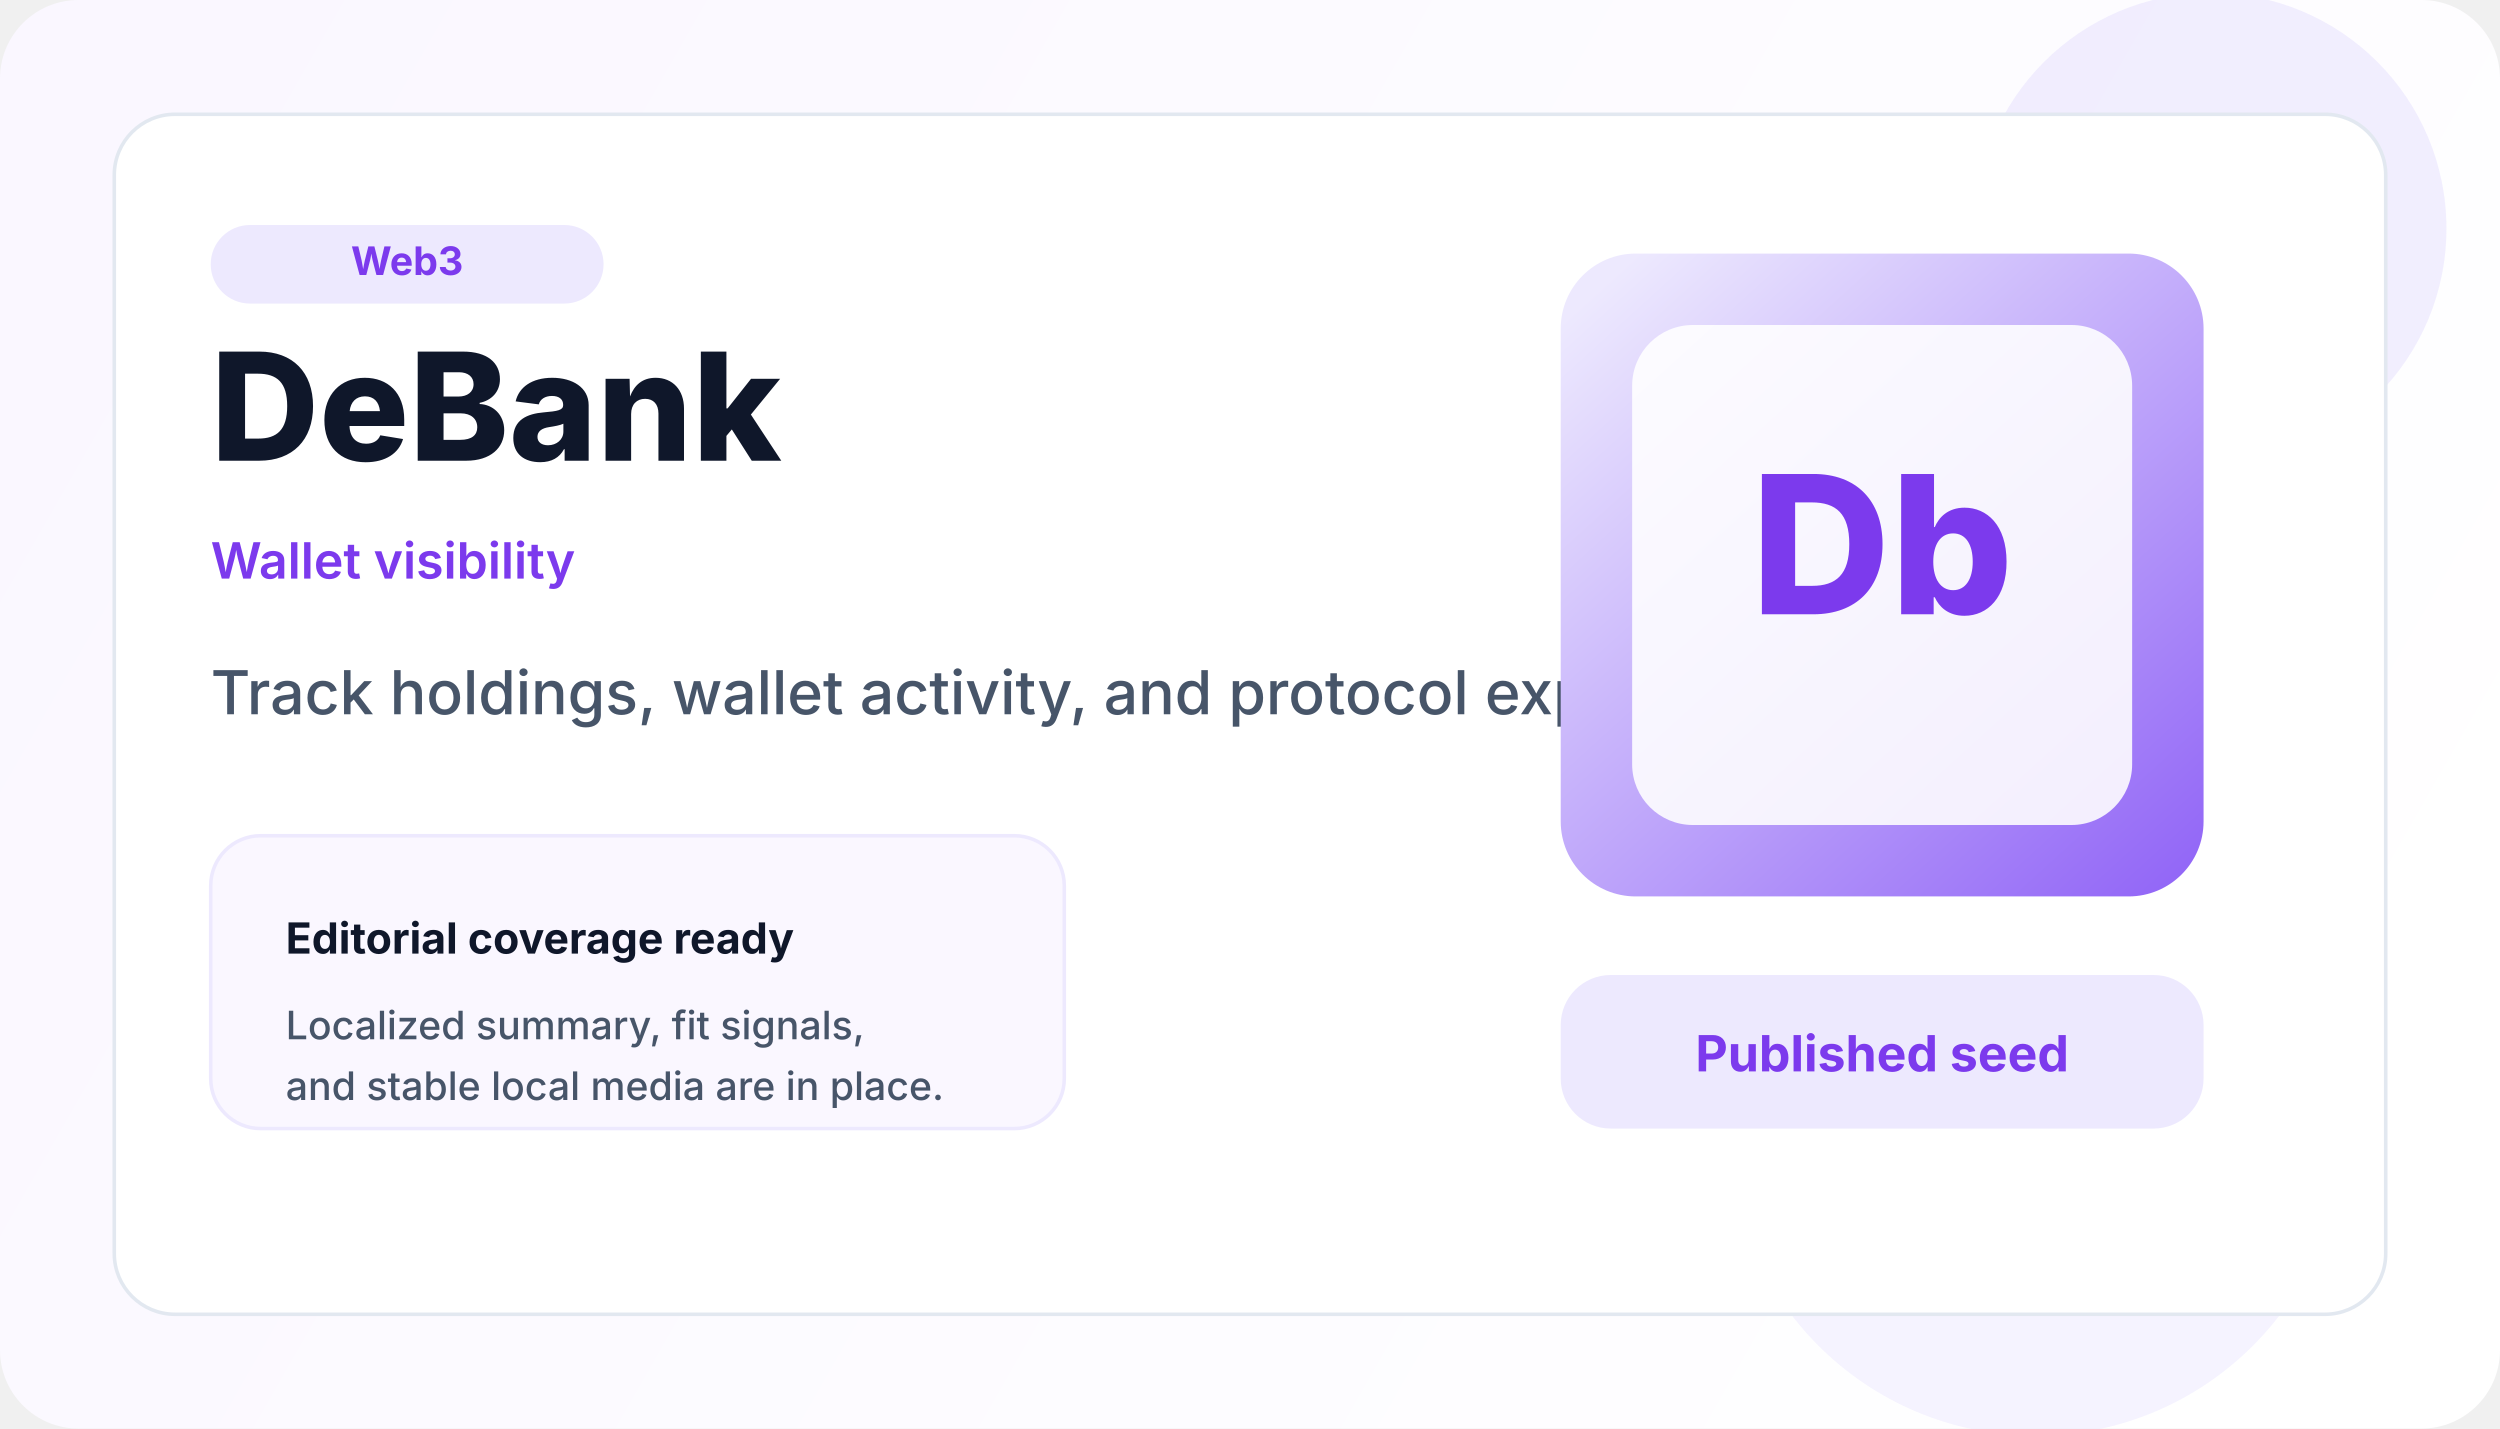
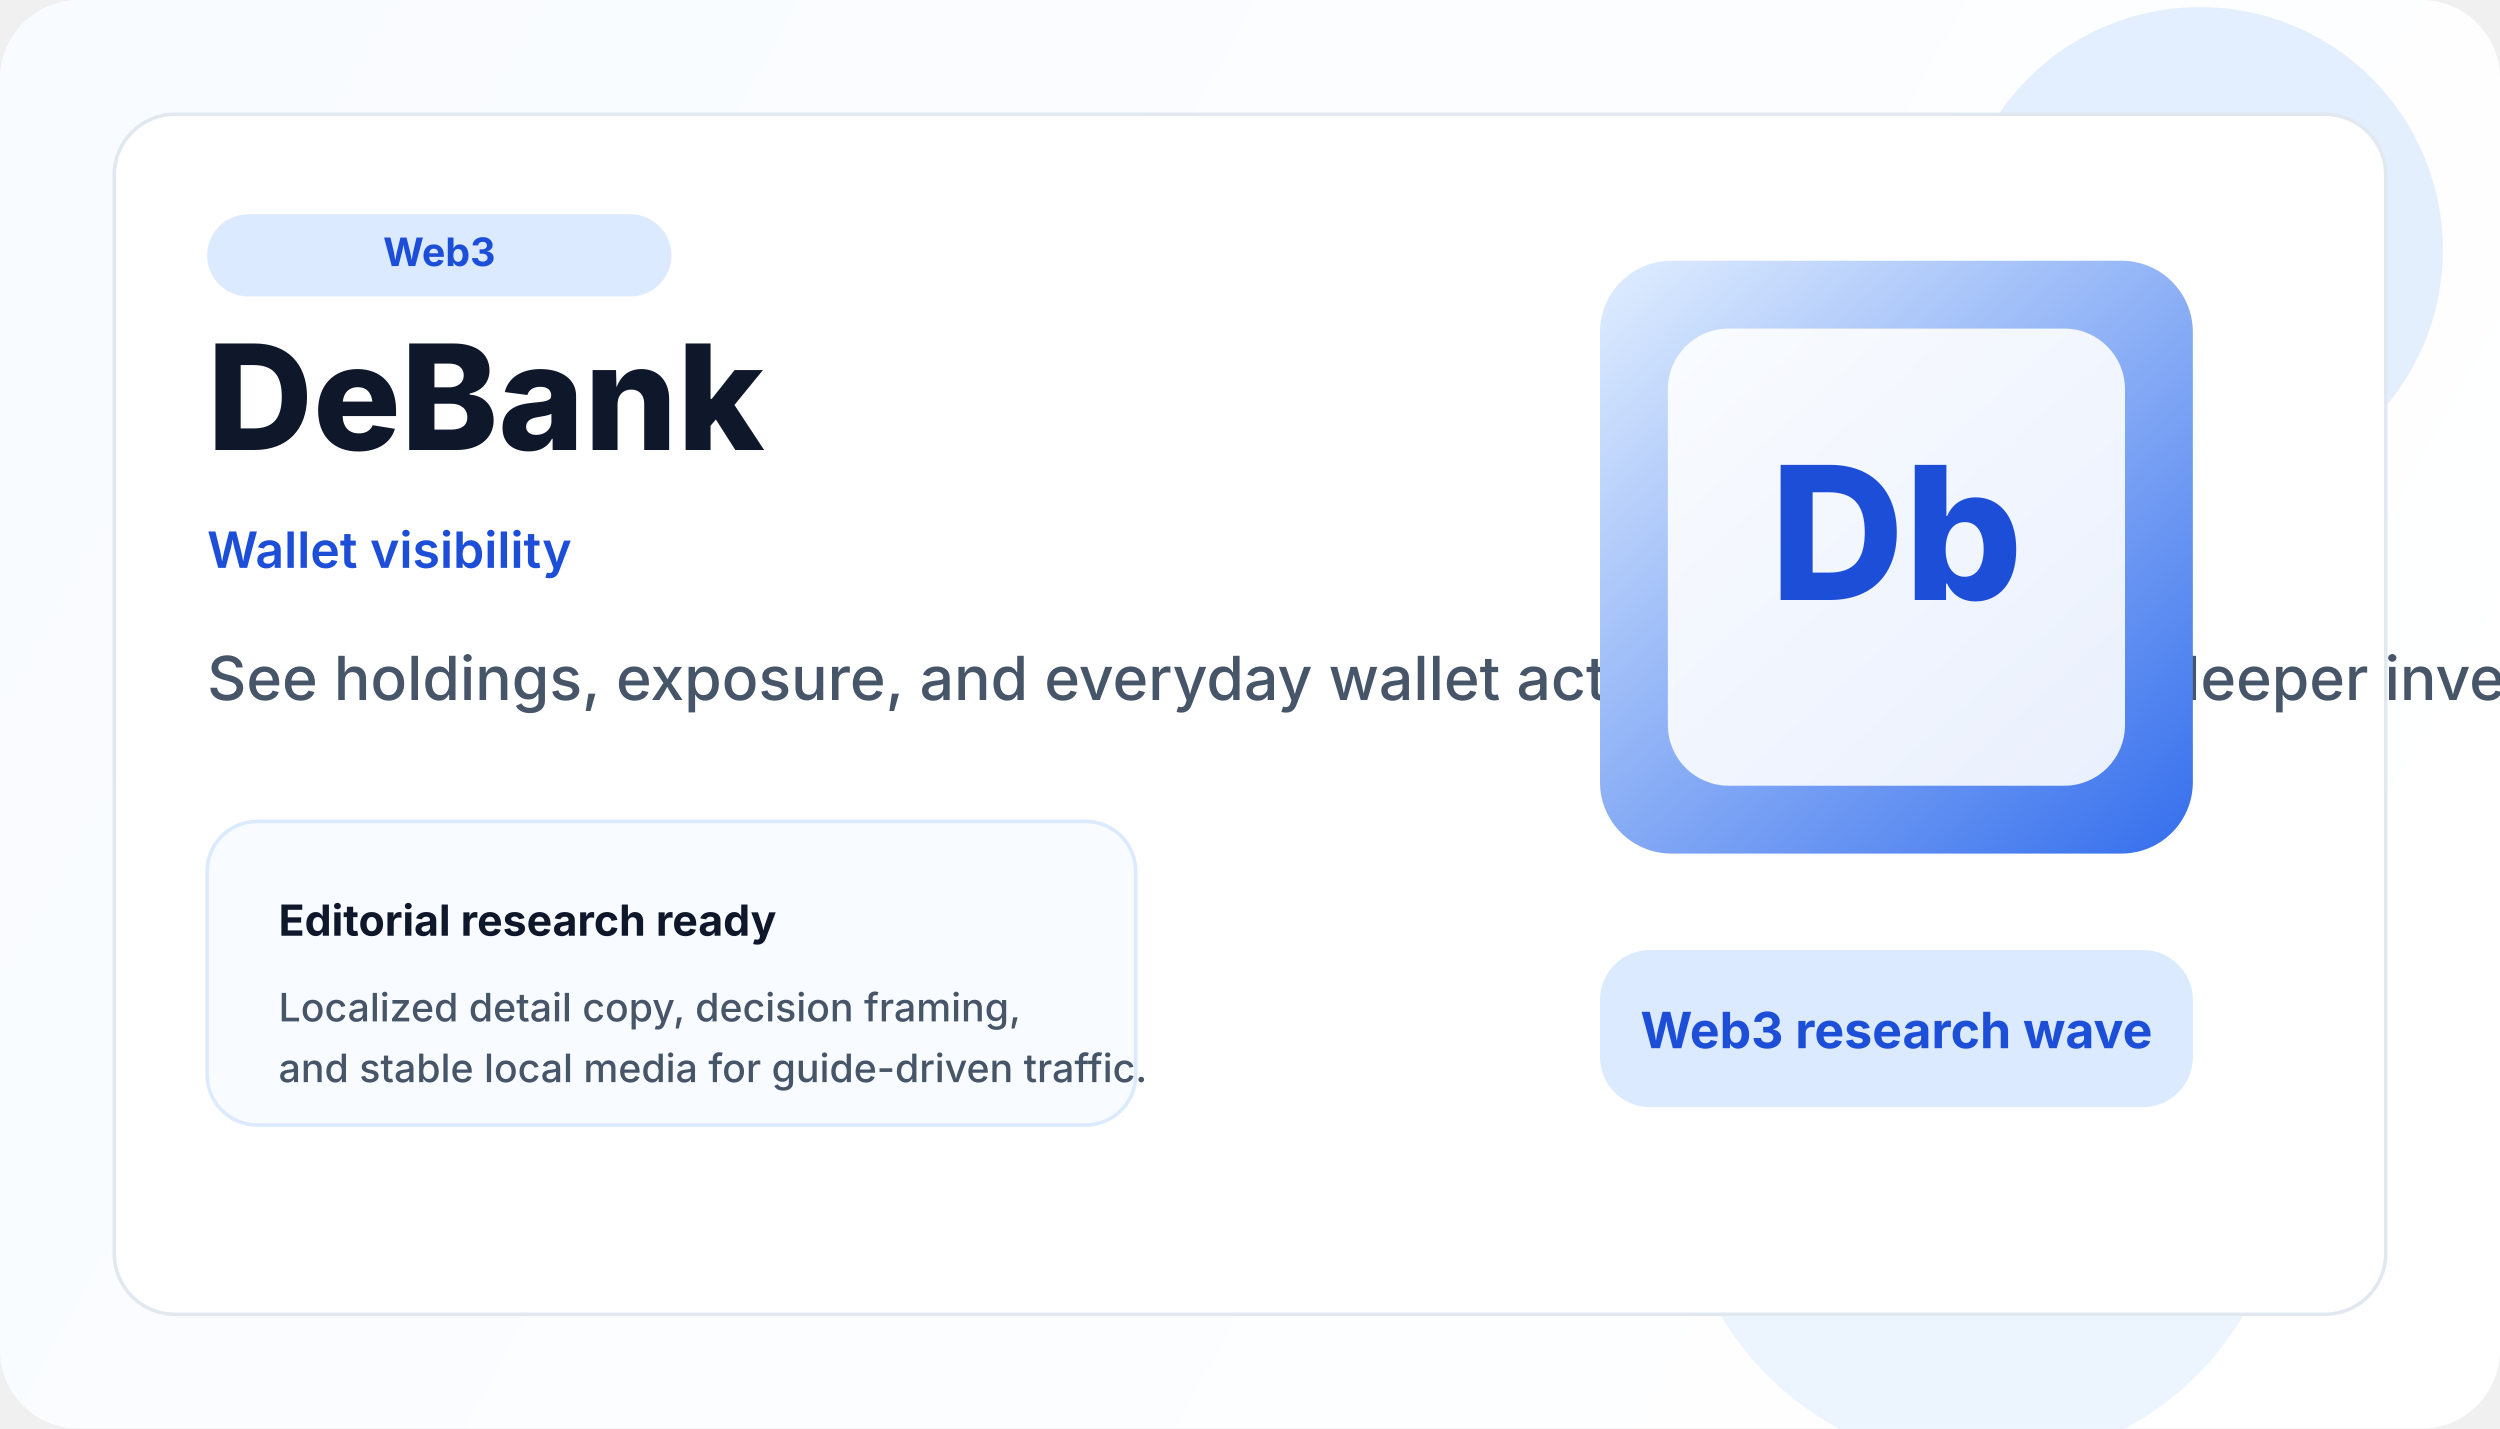
<svg xmlns="http://www.w3.org/2000/svg" width="1400" height="800" viewBox="0 0 1400 800" fill="none">
  <defs>
-     <linearGradient id="canvas-debank" x1="64" y1="48" x2="1288" y2="748" gradientUnits="userSpaceOnUse">
-       <stop stop-color="#faf7ff" />
+     <linearGradient id="canvas-debank" x1="72" y1="64" x2="1288" y2="738" gradientUnits="userSpaceOnUse">
+       <stop stop-color="#f8fbff" />
      <stop offset="1" stop-color="#ffffff" />
    </linearGradient>
-     <linearGradient id="panel-debank" x1="910" y1="148" x2="1248" y2="520" gradientUnits="userSpaceOnUse">
-       <stop stop-color="#ede9fe" />
-       <stop offset="1" stop-color="#8b5cf6" />
+     <linearGradient id="panel-debank" x1="918" y1="148" x2="1248" y2="516" gradientUnits="userSpaceOnUse">
+       <stop stop-color="#dbeafe" />
+       <stop offset="1" stop-color="#2563eb" />
    </linearGradient>
  </defs>
  <rect width="1400" height="800" rx="44" fill="url(#canvas-debank)" />
-   <circle cx="1238" cy="128" r="132" fill="#ede9fe" fill-opacity="0.78" />
-   <circle cx="1140" cy="632" r="172" fill="#ede9fe" fill-opacity="0.55" />
+   <circle cx="1232" cy="140" r="136" fill="#dbeafe" fill-opacity="0.74" />
+   <circle cx="1110" cy="650" r="170" fill="#dbeafe" fill-opacity="0.5" />
  <rect x="64" y="64" width="1272" height="672" rx="34" fill="white" stroke="#e2e8f0" stroke-width="2" />
-   <rect x="118" y="126" width="220" height="44" rx="22" fill="#ede9fe" />
-   <text x="228" y="154" text-anchor="middle" font-family="Inter, Arial, sans-serif" font-size="22" font-weight="700" fill="#7c3aed">Web3</text>
-   <text x="118" y="258" font-family="Inter, Arial, sans-serif" font-size="84" font-weight="800" fill="#0f172a">DeBank</text>
-   <text x="118" y="324" font-family="Inter, Arial, sans-serif" font-size="28" font-weight="600" fill="#7c3aed">Wallet visibility</text>
-   <text x="118" y="400" font-family="Inter, Arial, sans-serif" font-size="34" font-weight="500" fill="#475569">Track holdings, wallet activity, and protocol exposure</text>
-   <rect x="118" y="468" width="478" height="164" rx="28" fill="#faf7ff" stroke="#ede9fe" stroke-width="2" />
-   <text x="160" y="534" font-family="Inter, Arial, sans-serif" font-size="24" font-weight="700" fill="#0f172a">Editorial coverage ready</text>
-   <text x="160" y="582" font-family="Inter, Arial, sans-serif" font-size="22" font-weight="500" fill="#475569">Localized summary, fit signals,</text>
-   <text x="160" y="616" font-family="Inter, Arial, sans-serif" font-size="22" font-weight="500" fill="#475569">and stable local media are in place.</text>
-   <rect x="874" y="142" width="360" height="360" rx="42" fill="url(#panel-debank)" />
-   <rect x="914" y="182" width="280" height="280" rx="34" fill="rgba(255,255,255,0.88)" />
-   <text x="1054" y="344" text-anchor="middle" font-family="Inter, Arial, sans-serif" font-size="108" font-weight="800" fill="#7c3aed">Db</text>
-   <rect x="874" y="546" width="360" height="86" rx="28" fill="#ede9fe" />
-   <text x="1054" y="600" text-anchor="middle" font-family="Inter, Arial, sans-serif" font-size="28" font-weight="700" fill="#7c3aed">Published seed</text>
+   <rect x="116" y="120" width="260" height="46" rx="23" fill="#dbeafe" />
+   <text x="246" y="149" text-anchor="middle" font-family="Inter, Arial, sans-serif" font-size="22" font-weight="700" fill="#1d4ed8">Web3</text>
+   <text x="116" y="252" font-family="Inter, Arial, sans-serif" font-size="82" font-weight="800" fill="#0f172a">DeBank</text>
+   <text x="116" y="318" font-family="Inter, Arial, sans-serif" font-size="28" font-weight="600" fill="#1d4ed8">Wallet visibility</text>
+   <text x="116" y="392" font-family="Inter, Arial, sans-serif" font-size="34" font-weight="500" fill="#475569">See holdings, exposure, and everyday wallet activity clearly before deeper investigation</text>
+   <rect x="116" y="460" width="520" height="170" rx="28" fill="#f8fbff" stroke="#dbeafe" stroke-width="2" />
+   <text x="156" y="524" font-family="Inter, Arial, sans-serif" font-size="24" font-weight="700" fill="#0f172a">Editorial research ready</text>
+   <text x="156" y="572" font-family="Inter, Arial, sans-serif" font-size="22" font-weight="500" fill="#475569">Localized detail copy, decision framing,</text>
+   <text x="156" y="606" font-family="Inter, Arial, sans-serif" font-size="22" font-weight="500" fill="#475569">and stable local media for guide-driven traffic.</text>
+   <rect x="896" y="146" width="332" height="332" rx="40" fill="url(#panel-debank)" />
+   <rect x="934" y="184" width="256" height="256" rx="34" fill="rgba(255,255,255,0.88)" />
+   <text x="1062" y="336" text-anchor="middle" font-family="Inter, Arial, sans-serif" font-size="104" font-weight="800" fill="#1d4ed8">Db</text>
+   <rect x="896" y="532" width="332" height="88" rx="28" fill="#dbeafe" />
+   <text x="1062" y="587" text-anchor="middle" font-family="Inter, Arial, sans-serif" font-size="28" font-weight="700" fill="#1d4ed8">Web3 research wave</text>
</svg>
